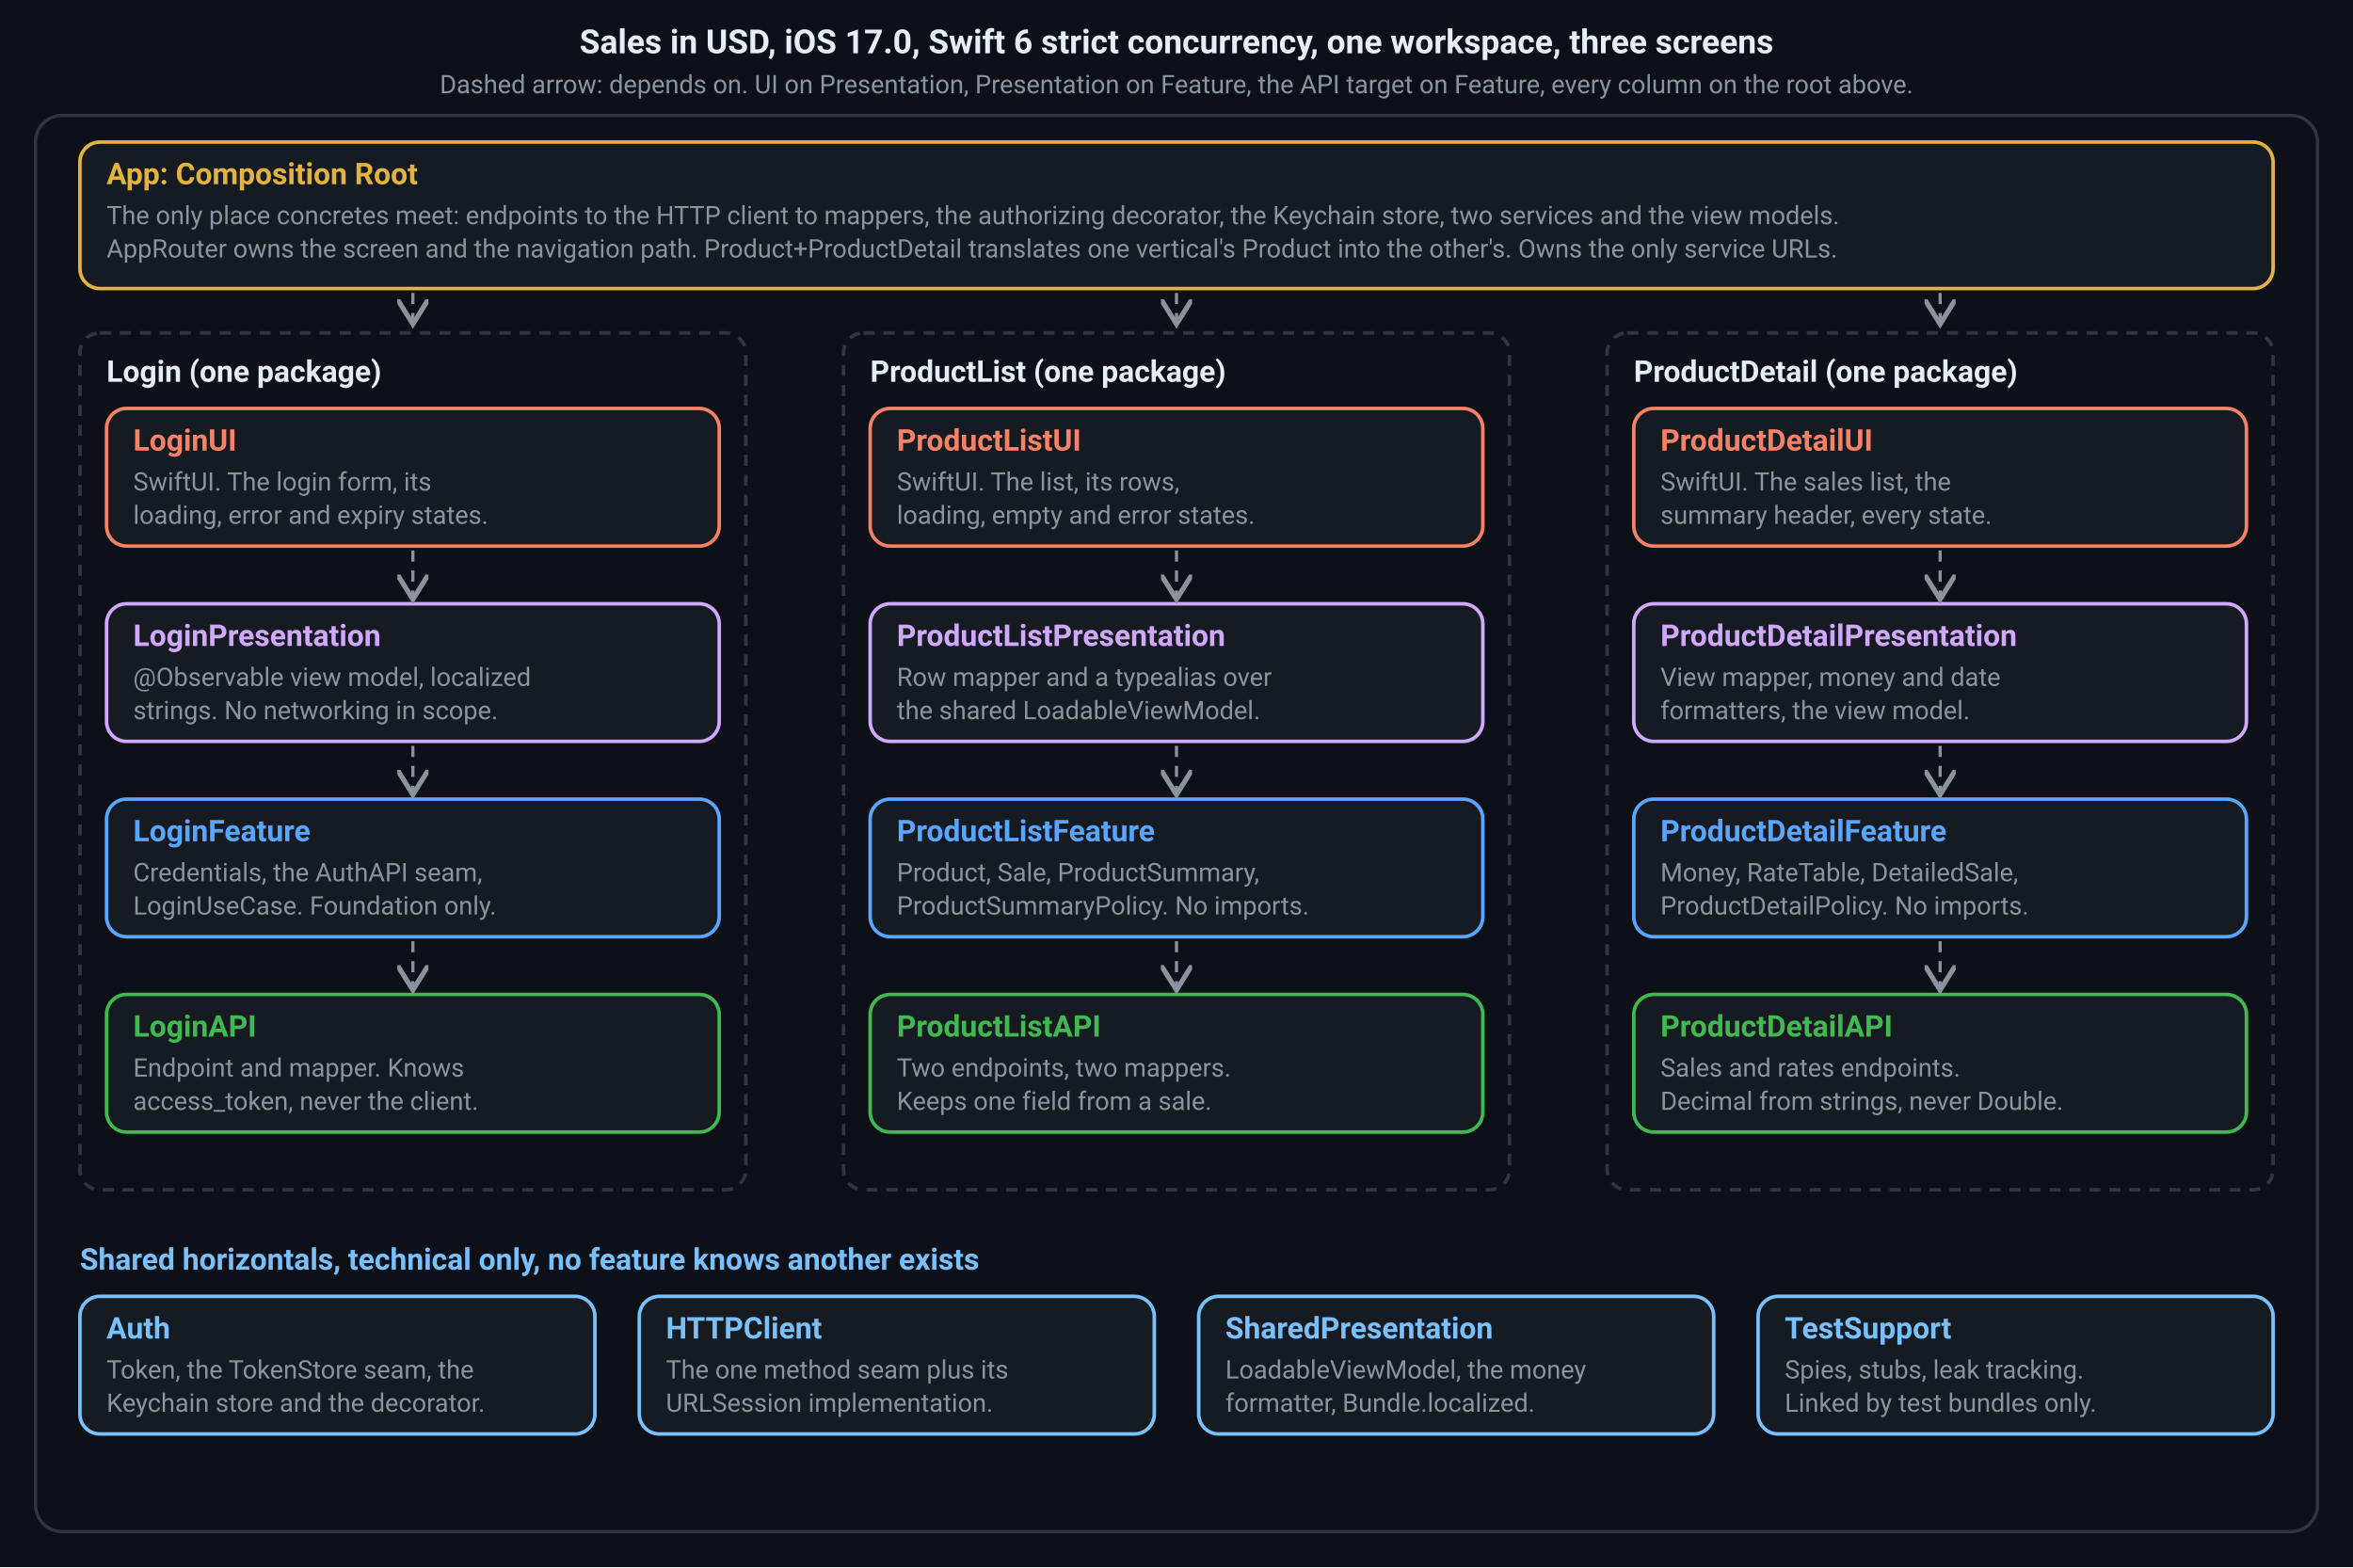
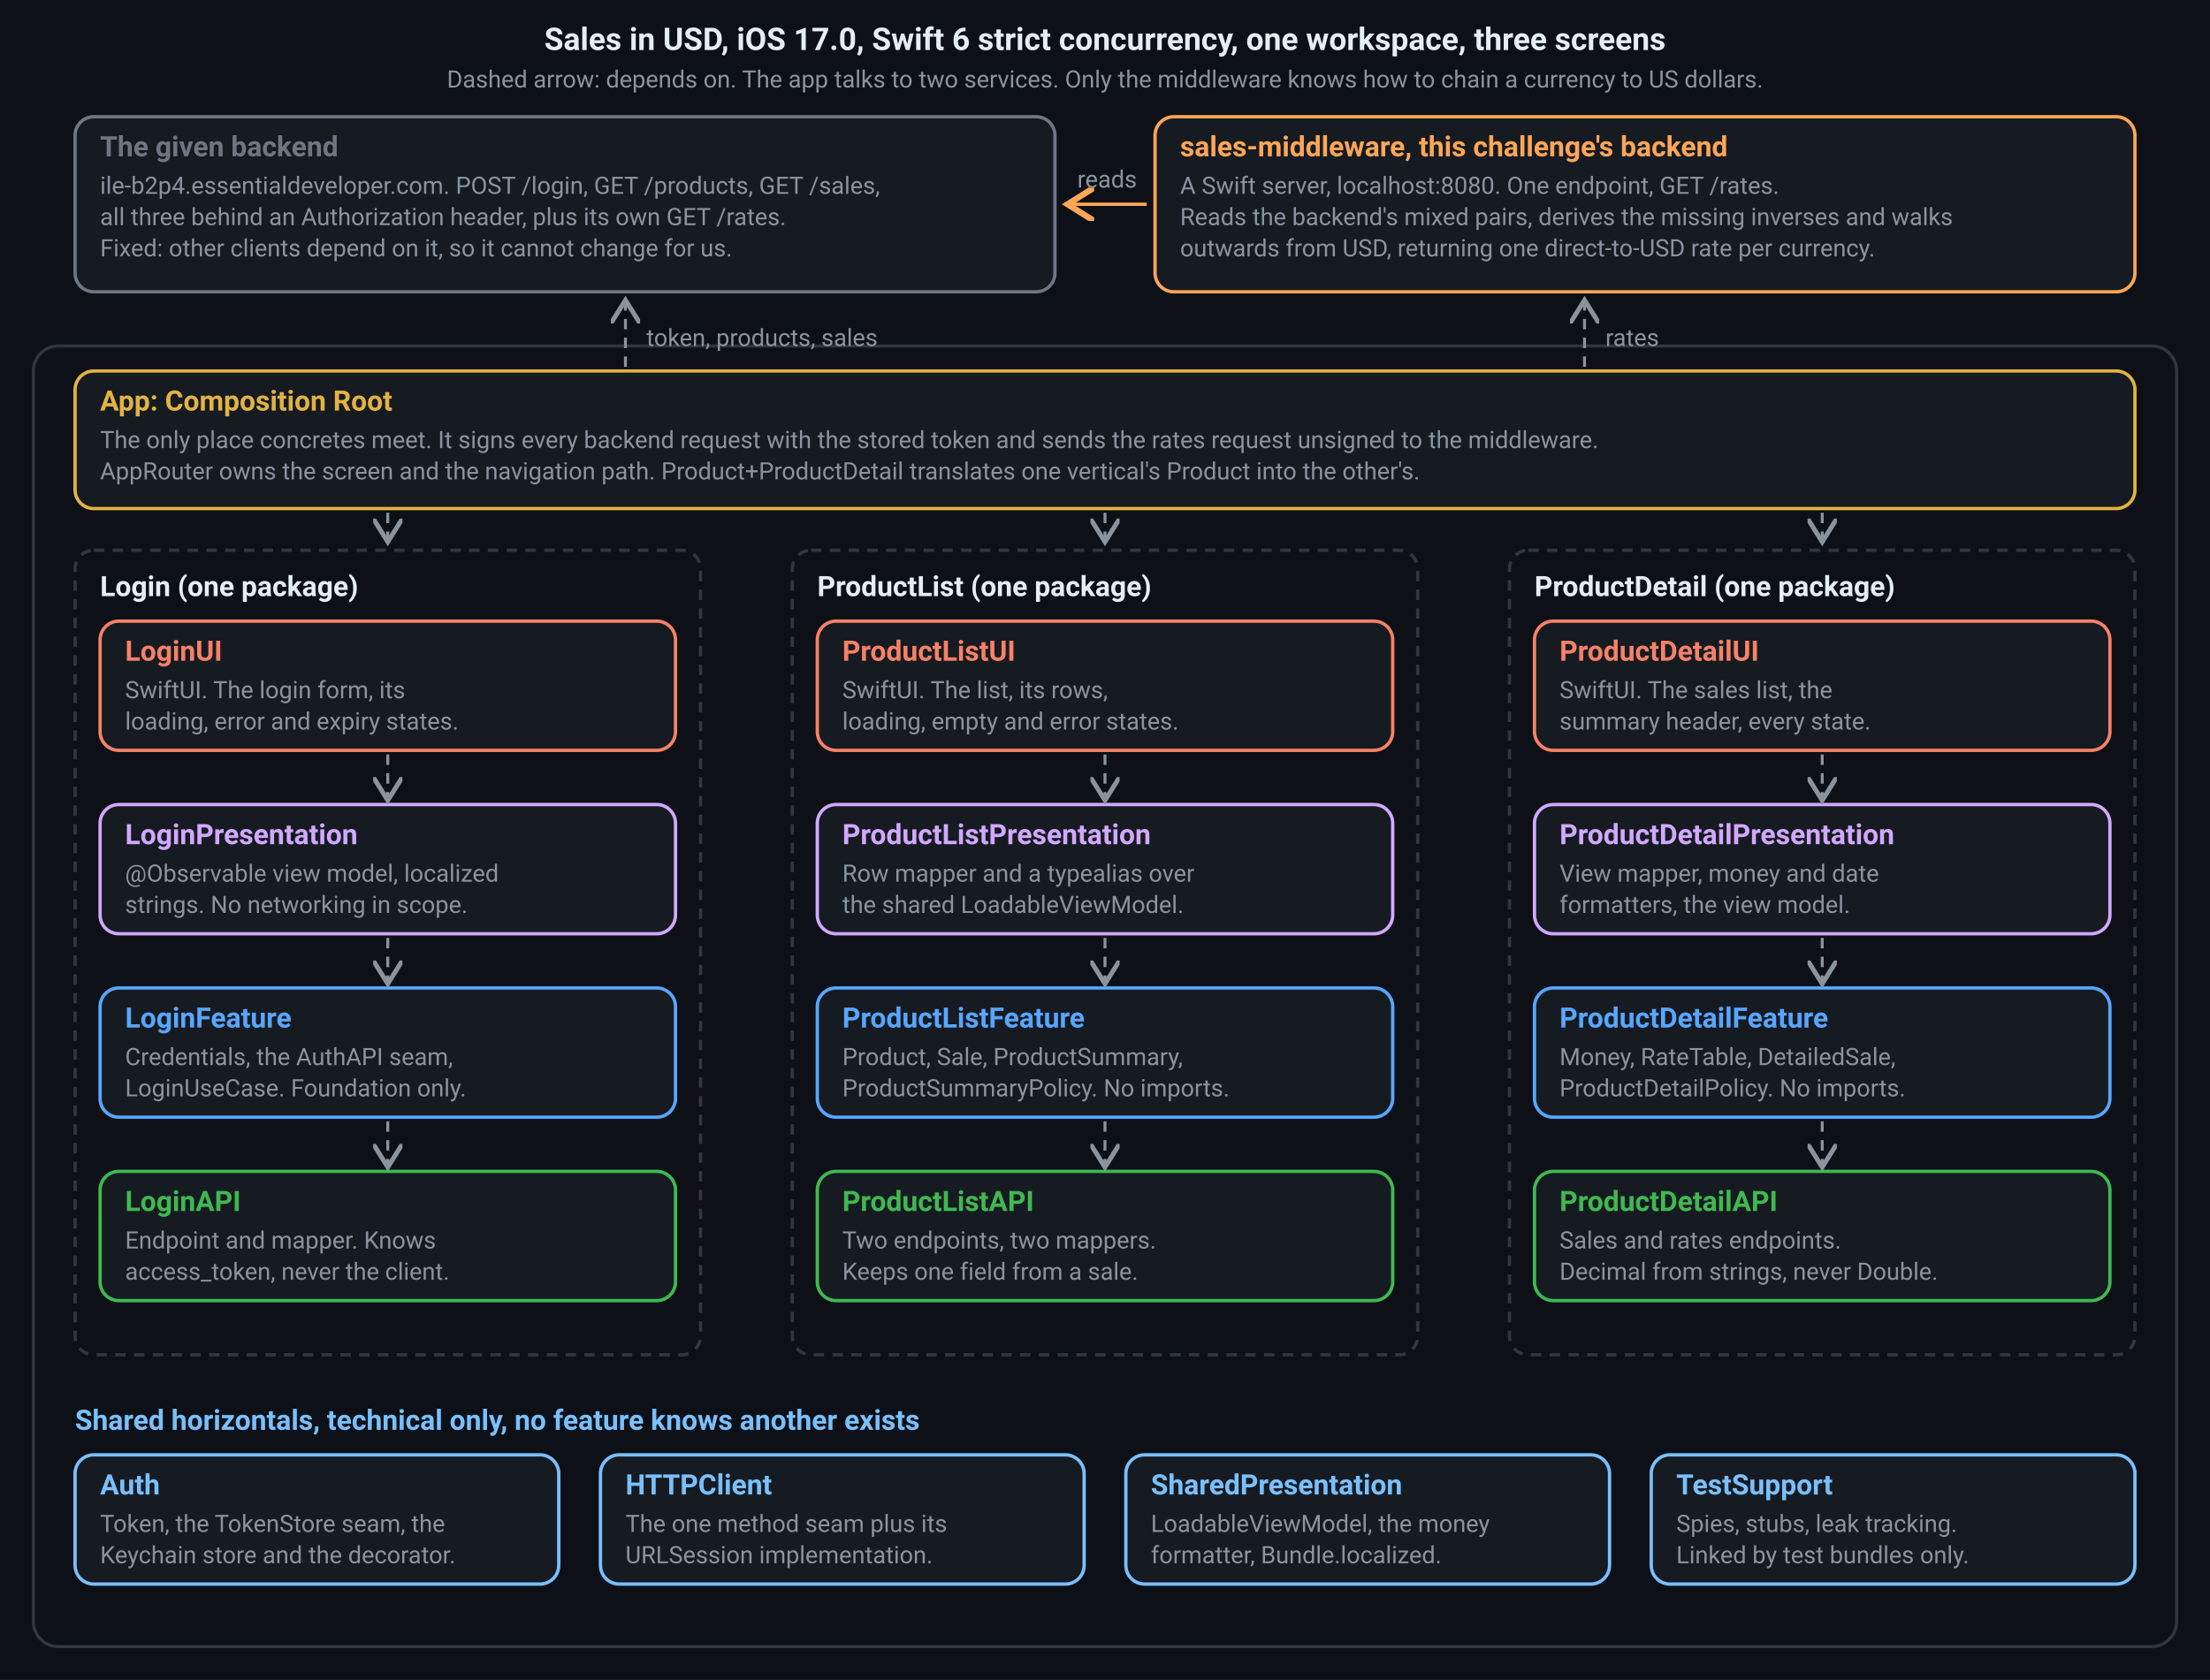
- <svg xmlns="http://www.w3.org/2000/svg" viewBox="0 0 1060 706" font-family="-apple-system, BlinkMacSystemFont, 'Segoe UI', Roboto, Helvetica, Arial, sans-serif">
-   <rect x="0" y="0" width="1060" height="706" fill="#0d1117" />
-   <style>.h{font-size:15px;font-weight:600;fill:#e6edf3}.n{font-size:13.5px;font-weight:600}.d{font-size:11.5px;fill:#8b949e}.t{font-size:12px;fill:#e6edf3}</style>
+ <svg xmlns="http://www.w3.org/2000/svg" viewBox="0 0 1060 806" font-family="-apple-system, BlinkMacSystemFont, 'Segoe UI', Roboto, Helvetica, Arial, sans-serif">
+   <rect x="0" y="0" width="1060" height="806" fill="#0d1117" />
+   <style>.h{font-size:15px;font-weight:600;fill:#e6edf3}.n{font-size:13.5px;font-weight:600}.d{font-size:11.5px;fill:#8b949e}</style>
  <defs>
    <marker id="dep" markerWidth="10" markerHeight="10" refX="8" refY="5" orient="auto">
      <path d="M0,0 L8,5 L0,10" fill="none" stroke="#8b949e" stroke-width="1.6" />
    </marker>
+     <marker id="net" markerWidth="10" markerHeight="10" refX="8" refY="5" orient="auto">
+       <path d="M0,0 L8,5 L0,10" fill="none" stroke="#ffa657" stroke-width="1.8" />
+     </marker>
  </defs>
  <text x="530" y="24" class="h" text-anchor="middle">Sales in USD, iOS 17.0, Swift 6 strict concurrency, one workspace, three screens</text>
-   <text x="530" y="42" class="d" text-anchor="middle">Dashed arrow: depends on. UI on Presentation, Presentation on Feature, the API target on Feature, every column on the root above.</text>
-   <rect x="16" y="52" width="1028" height="638" rx="12" fill="#0d1117" stroke="#30363d" stroke-width="1.5" />
-   <rect x="36" y="64" width="988" height="66" rx="9" fill="#161b22" stroke="#e3b341" stroke-width="1.6" />
-   <text x="48" y="83" class="n" fill="#e3b341">App: Composition Root</text>
-   <text x="48" y="101" class="d">The only place concretes meet: endpoints to the HTTP client to mappers, the authorizing decorator, the Keychain store, two services and the view models.</text>
-   <text x="48" y="116" class="d">AppRouter owns the screen and the navigation path. Product+ProductDetail translates one vertical's Product into the other's. Owns the only service URLs.</text>
-   <rect x="36" y="150" width="300" height="386" rx="9" fill="none" stroke="#30363d" stroke-width="1.6" stroke-dasharray="5 4" />
-   <text x="48" y="172" class="n" text-anchor="start" fill="#e6edf3">Login (one package)</text>
-   <rect x="48" y="184" width="276" height="62" rx="9" fill="#161b22" stroke="#f78166" stroke-width="1.6" />
-   <text x="60" y="203" class="n" fill="#f78166">LoginUI</text>
-   <text x="60" y="221" class="d">SwiftUI. The login form, its</text>
-   <text x="60" y="236" class="d">loading, error and expiry states.</text>
-   <rect x="48" y="272" width="276" height="62" rx="9" fill="#161b22" stroke="#d2a8ff" stroke-width="1.6" />
-   <text x="60" y="291" class="n" fill="#d2a8ff">LoginPresentation</text>
-   <text x="60" y="309" class="d">@Observable view model, localized</text>
-   <text x="60" y="324" class="d">strings. No networking in scope.</text>
-   <rect x="48" y="360" width="276" height="62" rx="9" fill="#161b22" stroke="#58a6ff" stroke-width="1.6" />
-   <text x="60" y="379" class="n" fill="#58a6ff">LoginFeature</text>
-   <text x="60" y="397" class="d">Credentials, the AuthAPI seam,</text>
-   <text x="60" y="412" class="d">LoginUseCase. Foundation only.</text>
-   <rect x="48" y="448" width="276" height="62" rx="9" fill="#161b22" stroke="#3fb950" stroke-width="1.6" />
-   <text x="60" y="467" class="n" fill="#3fb950">LoginAPI</text>
-   <text x="60" y="485" class="d">Endpoint and mapper. Knows</text>
-   <text x="60" y="500" class="d">access_token, never the client.</text>
-   <path d="M186,132 L186,146" stroke="#8b949e" stroke-width="1.4" stroke-dasharray="5 4" fill="none" marker-end="url(#dep)" />
-   <path d="M186,248 L186,270" stroke="#8b949e" stroke-width="1.4" stroke-dasharray="5 4" fill="none" marker-end="url(#dep)" />
-   <path d="M186,336 L186,358" stroke="#8b949e" stroke-width="1.4" stroke-dasharray="5 4" fill="none" marker-end="url(#dep)" />
-   <path d="M186,424 L186,446" stroke="#8b949e" stroke-width="1.4" stroke-dasharray="5 4" fill="none" marker-end="url(#dep)" />
-   <rect x="380" y="150" width="300" height="386" rx="9" fill="none" stroke="#30363d" stroke-width="1.6" stroke-dasharray="5 4" />
-   <text x="392" y="172" class="n" text-anchor="start" fill="#e6edf3">ProductList (one package)</text>
-   <rect x="392" y="184" width="276" height="62" rx="9" fill="#161b22" stroke="#f78166" stroke-width="1.6" />
-   <text x="404" y="203" class="n" fill="#f78166">ProductListUI</text>
-   <text x="404" y="221" class="d">SwiftUI. The list, its rows,</text>
-   <text x="404" y="236" class="d">loading, empty and error states.</text>
-   <rect x="392" y="272" width="276" height="62" rx="9" fill="#161b22" stroke="#d2a8ff" stroke-width="1.6" />
-   <text x="404" y="291" class="n" fill="#d2a8ff">ProductListPresentation</text>
-   <text x="404" y="309" class="d">Row mapper and a typealias over</text>
-   <text x="404" y="324" class="d">the shared LoadableViewModel.</text>
-   <rect x="392" y="360" width="276" height="62" rx="9" fill="#161b22" stroke="#58a6ff" stroke-width="1.6" />
-   <text x="404" y="379" class="n" fill="#58a6ff">ProductListFeature</text>
-   <text x="404" y="397" class="d">Product, Sale, ProductSummary,</text>
-   <text x="404" y="412" class="d">ProductSummaryPolicy. No imports.</text>
-   <rect x="392" y="448" width="276" height="62" rx="9" fill="#161b22" stroke="#3fb950" stroke-width="1.6" />
-   <text x="404" y="467" class="n" fill="#3fb950">ProductListAPI</text>
-   <text x="404" y="485" class="d">Two endpoints, two mappers.</text>
-   <text x="404" y="500" class="d">Keeps one field from a sale.</text>
-   <path d="M530,132 L530,146" stroke="#8b949e" stroke-width="1.4" stroke-dasharray="5 4" fill="none" marker-end="url(#dep)" />
-   <path d="M530,248 L530,270" stroke="#8b949e" stroke-width="1.4" stroke-dasharray="5 4" fill="none" marker-end="url(#dep)" />
-   <path d="M530,336 L530,358" stroke="#8b949e" stroke-width="1.4" stroke-dasharray="5 4" fill="none" marker-end="url(#dep)" />
-   <path d="M530,424 L530,446" stroke="#8b949e" stroke-width="1.4" stroke-dasharray="5 4" fill="none" marker-end="url(#dep)" />
-   <rect x="724" y="150" width="300" height="386" rx="9" fill="none" stroke="#30363d" stroke-width="1.6" stroke-dasharray="5 4" />
-   <text x="736" y="172" class="n" text-anchor="start" fill="#e6edf3">ProductDetail (one package)</text>
-   <rect x="736" y="184" width="276" height="62" rx="9" fill="#161b22" stroke="#f78166" stroke-width="1.6" />
-   <text x="748" y="203" class="n" fill="#f78166">ProductDetailUI</text>
-   <text x="748" y="221" class="d">SwiftUI. The sales list, the</text>
-   <text x="748" y="236" class="d">summary header, every state.</text>
-   <rect x="736" y="272" width="276" height="62" rx="9" fill="#161b22" stroke="#d2a8ff" stroke-width="1.6" />
-   <text x="748" y="291" class="n" fill="#d2a8ff">ProductDetailPresentation</text>
-   <text x="748" y="309" class="d">View mapper, money and date</text>
-   <text x="748" y="324" class="d">formatters, the view model.</text>
-   <rect x="736" y="360" width="276" height="62" rx="9" fill="#161b22" stroke="#58a6ff" stroke-width="1.6" />
-   <text x="748" y="379" class="n" fill="#58a6ff">ProductDetailFeature</text>
-   <text x="748" y="397" class="d">Money, RateTable, DetailedSale,</text>
-   <text x="748" y="412" class="d">ProductDetailPolicy. No imports.</text>
-   <rect x="736" y="448" width="276" height="62" rx="9" fill="#161b22" stroke="#3fb950" stroke-width="1.6" />
-   <text x="748" y="467" class="n" fill="#3fb950">ProductDetailAPI</text>
-   <text x="748" y="485" class="d">Sales and rates endpoints.</text>
-   <text x="748" y="500" class="d">Decimal from strings, never Double.</text>
-   <path d="M874,132 L874,146" stroke="#8b949e" stroke-width="1.4" stroke-dasharray="5 4" fill="none" marker-end="url(#dep)" />
-   <path d="M874,248 L874,270" stroke="#8b949e" stroke-width="1.4" stroke-dasharray="5 4" fill="none" marker-end="url(#dep)" />
-   <path d="M874,336 L874,358" stroke="#8b949e" stroke-width="1.4" stroke-dasharray="5 4" fill="none" marker-end="url(#dep)" />
-   <path d="M874,424 L874,446" stroke="#8b949e" stroke-width="1.4" stroke-dasharray="5 4" fill="none" marker-end="url(#dep)" />
-   <text x="36" y="572" class="n" text-anchor="start" fill="#79c0ff">Shared horizontals, technical only, no feature knows another exists</text>
-   <rect x="36" y="584" width="232" height="62" rx="9" fill="#161b22" stroke="#79c0ff" stroke-width="1.6" />
-   <text x="48" y="603" class="n" fill="#79c0ff">Auth</text>
-   <text x="48" y="621" class="d">Token, the TokenStore seam, the</text>
-   <text x="48" y="636" class="d">Keychain store and the decorator.</text>
-   <rect x="288" y="584" width="232" height="62" rx="9" fill="#161b22" stroke="#79c0ff" stroke-width="1.6" />
-   <text x="300" y="603" class="n" fill="#79c0ff">HTTPClient</text>
-   <text x="300" y="621" class="d">The one method seam plus its</text>
-   <text x="300" y="636" class="d">URLSession implementation.</text>
-   <rect x="540" y="584" width="232" height="62" rx="9" fill="#161b22" stroke="#79c0ff" stroke-width="1.6" />
-   <text x="552" y="603" class="n" fill="#79c0ff">SharedPresentation</text>
-   <text x="552" y="621" class="d">LoadableViewModel, the money</text>
-   <text x="552" y="636" class="d">formatter, Bundle.localized.</text>
-   <rect x="792" y="584" width="232" height="62" rx="9" fill="#161b22" stroke="#79c0ff" stroke-width="1.6" />
-   <text x="804" y="603" class="n" fill="#79c0ff">TestSupport</text>
-   <text x="804" y="621" class="d">Spies, stubs, leak tracking.</text>
-   <text x="804" y="636" class="d">Linked by test bundles only.</text>
+   <text x="530" y="42" class="d" text-anchor="middle">Dashed arrow: depends on. The app talks to two services. Only the middleware knows how to chain a currency to US dollars.</text>
+   <rect x="36" y="56" width="470" height="84" rx="9" fill="#161b22" stroke="#6e7681" stroke-width="1.6" />
+   <text x="48" y="75" class="n" fill="#6e7681">The given backend</text>
+   <text x="48" y="93" class="d">ile-b2p4.essentialdeveloper.com. POST /login, GET /products, GET /sales,</text>
+   <text x="48" y="108" class="d">all three behind an Authorization header, plus its own GET /rates.</text>
+   <text x="48" y="123" class="d">Fixed: other clients depend on it, so it cannot change for us.</text>
+   <rect x="554" y="56" width="470" height="84" rx="9" fill="#161b22" stroke="#ffa657" stroke-width="1.6" />
+   <text x="566" y="75" class="n" fill="#ffa657">sales-middleware, this challenge's backend</text>
+   <text x="566" y="93" class="d">A Swift server, localhost:8080. One endpoint, GET /rates.</text>
+   <text x="566" y="108" class="d">Reads the backend's mixed pairs, derives the missing inverses and walks</text>
+   <text x="566" y="123" class="d">outwards from USD, returning one direct-to-USD rate per currency.</text>
+   <path d="M550,98 L512,98" stroke="#ffa657" stroke-width="1.6" fill="none" marker-end="url(#net)" />
+   <text x="531" y="90" class="d" text-anchor="middle" fill="#ffa657">reads</text>
+   <rect x="16" y="166" width="1028" height="624" rx="12" fill="#0d1117" stroke="#30363d" stroke-width="1.5" />
+   <rect x="36" y="178" width="988" height="66" rx="9" fill="#161b22" stroke="#e3b341" stroke-width="1.6" />
+   <text x="48" y="197" class="n" fill="#e3b341">App: Composition Root</text>
+   <text x="48" y="215" class="d">The only place concretes meet. It signs every backend request with the stored token and sends the rates request unsigned to the middleware.</text>
+   <text x="48" y="230" class="d">AppRouter owns the screen and the navigation path. Product+ProductDetail translates one vertical's Product into the other's.</text>
+   <path d="M300,176 L300,144" stroke="#8b949e" stroke-width="1.4" stroke-dasharray="5 4" fill="none" marker-end="url(#dep)" />
+   <text x="310" y="166" class="d" text-anchor="start" fill="#8b949e">token, products, sales</text>
+   <path d="M760,176 L760,144" stroke="#8b949e" stroke-width="1.4" stroke-dasharray="5 4" fill="none" marker-end="url(#dep)" />
+   <text x="770" y="166" class="d" text-anchor="start" fill="#8b949e">rates</text>
+   <rect x="36" y="264" width="300" height="386" rx="9" fill="none" stroke="#30363d" stroke-width="1.6" stroke-dasharray="5 4" />
+   <text x="48" y="286" class="n" text-anchor="start" fill="#e6edf3">Login (one package)</text>
+   <rect x="48" y="298" width="276" height="62" rx="9" fill="#161b22" stroke="#f78166" stroke-width="1.6" />
+   <text x="60" y="317" class="n" fill="#f78166">LoginUI</text>
+   <text x="60" y="335" class="d">SwiftUI. The login form, its</text>
+   <text x="60" y="350" class="d">loading, error and expiry states.</text>
+   <rect x="48" y="386" width="276" height="62" rx="9" fill="#161b22" stroke="#d2a8ff" stroke-width="1.6" />
+   <text x="60" y="405" class="n" fill="#d2a8ff">LoginPresentation</text>
+   <text x="60" y="423" class="d">@Observable view model, localized</text>
+   <text x="60" y="438" class="d">strings. No networking in scope.</text>
+   <rect x="48" y="474" width="276" height="62" rx="9" fill="#161b22" stroke="#58a6ff" stroke-width="1.6" />
+   <text x="60" y="493" class="n" fill="#58a6ff">LoginFeature</text>
+   <text x="60" y="511" class="d">Credentials, the AuthAPI seam,</text>
+   <text x="60" y="526" class="d">LoginUseCase. Foundation only.</text>
+   <rect x="48" y="562" width="276" height="62" rx="9" fill="#161b22" stroke="#3fb950" stroke-width="1.6" />
+   <text x="60" y="581" class="n" fill="#3fb950">LoginAPI</text>
+   <text x="60" y="599" class="d">Endpoint and mapper. Knows</text>
+   <text x="60" y="614" class="d">access_token, never the client.</text>
+   <path d="M186,246 L186,260" stroke="#8b949e" stroke-width="1.4" stroke-dasharray="5 4" fill="none" marker-end="url(#dep)" />
+   <path d="M186,362 L186,384" stroke="#8b949e" stroke-width="1.4" stroke-dasharray="5 4" fill="none" marker-end="url(#dep)" />
+   <path d="M186,450 L186,472" stroke="#8b949e" stroke-width="1.4" stroke-dasharray="5 4" fill="none" marker-end="url(#dep)" />
+   <path d="M186,538 L186,560" stroke="#8b949e" stroke-width="1.4" stroke-dasharray="5 4" fill="none" marker-end="url(#dep)" />
+   <rect x="380" y="264" width="300" height="386" rx="9" fill="none" stroke="#30363d" stroke-width="1.6" stroke-dasharray="5 4" />
+   <text x="392" y="286" class="n" text-anchor="start" fill="#e6edf3">ProductList (one package)</text>
+   <rect x="392" y="298" width="276" height="62" rx="9" fill="#161b22" stroke="#f78166" stroke-width="1.6" />
+   <text x="404" y="317" class="n" fill="#f78166">ProductListUI</text>
+   <text x="404" y="335" class="d">SwiftUI. The list, its rows,</text>
+   <text x="404" y="350" class="d">loading, empty and error states.</text>
+   <rect x="392" y="386" width="276" height="62" rx="9" fill="#161b22" stroke="#d2a8ff" stroke-width="1.6" />
+   <text x="404" y="405" class="n" fill="#d2a8ff">ProductListPresentation</text>
+   <text x="404" y="423" class="d">Row mapper and a typealias over</text>
+   <text x="404" y="438" class="d">the shared LoadableViewModel.</text>
+   <rect x="392" y="474" width="276" height="62" rx="9" fill="#161b22" stroke="#58a6ff" stroke-width="1.6" />
+   <text x="404" y="493" class="n" fill="#58a6ff">ProductListFeature</text>
+   <text x="404" y="511" class="d">Product, Sale, ProductSummary,</text>
+   <text x="404" y="526" class="d">ProductSummaryPolicy. No imports.</text>
+   <rect x="392" y="562" width="276" height="62" rx="9" fill="#161b22" stroke="#3fb950" stroke-width="1.6" />
+   <text x="404" y="581" class="n" fill="#3fb950">ProductListAPI</text>
+   <text x="404" y="599" class="d">Two endpoints, two mappers.</text>
+   <text x="404" y="614" class="d">Keeps one field from a sale.</text>
+   <path d="M530,246 L530,260" stroke="#8b949e" stroke-width="1.4" stroke-dasharray="5 4" fill="none" marker-end="url(#dep)" />
+   <path d="M530,362 L530,384" stroke="#8b949e" stroke-width="1.4" stroke-dasharray="5 4" fill="none" marker-end="url(#dep)" />
+   <path d="M530,450 L530,472" stroke="#8b949e" stroke-width="1.4" stroke-dasharray="5 4" fill="none" marker-end="url(#dep)" />
+   <path d="M530,538 L530,560" stroke="#8b949e" stroke-width="1.4" stroke-dasharray="5 4" fill="none" marker-end="url(#dep)" />
+   <rect x="724" y="264" width="300" height="386" rx="9" fill="none" stroke="#30363d" stroke-width="1.6" stroke-dasharray="5 4" />
+   <text x="736" y="286" class="n" text-anchor="start" fill="#e6edf3">ProductDetail (one package)</text>
+   <rect x="736" y="298" width="276" height="62" rx="9" fill="#161b22" stroke="#f78166" stroke-width="1.6" />
+   <text x="748" y="317" class="n" fill="#f78166">ProductDetailUI</text>
+   <text x="748" y="335" class="d">SwiftUI. The sales list, the</text>
+   <text x="748" y="350" class="d">summary header, every state.</text>
+   <rect x="736" y="386" width="276" height="62" rx="9" fill="#161b22" stroke="#d2a8ff" stroke-width="1.6" />
+   <text x="748" y="405" class="n" fill="#d2a8ff">ProductDetailPresentation</text>
+   <text x="748" y="423" class="d">View mapper, money and date</text>
+   <text x="748" y="438" class="d">formatters, the view model.</text>
+   <rect x="736" y="474" width="276" height="62" rx="9" fill="#161b22" stroke="#58a6ff" stroke-width="1.6" />
+   <text x="748" y="493" class="n" fill="#58a6ff">ProductDetailFeature</text>
+   <text x="748" y="511" class="d">Money, RateTable, DetailedSale,</text>
+   <text x="748" y="526" class="d">ProductDetailPolicy. No imports.</text>
+   <rect x="736" y="562" width="276" height="62" rx="9" fill="#161b22" stroke="#3fb950" stroke-width="1.6" />
+   <text x="748" y="581" class="n" fill="#3fb950">ProductDetailAPI</text>
+   <text x="748" y="599" class="d">Sales and rates endpoints.</text>
+   <text x="748" y="614" class="d">Decimal from strings, never Double.</text>
+   <path d="M874,246 L874,260" stroke="#8b949e" stroke-width="1.4" stroke-dasharray="5 4" fill="none" marker-end="url(#dep)" />
+   <path d="M874,362 L874,384" stroke="#8b949e" stroke-width="1.4" stroke-dasharray="5 4" fill="none" marker-end="url(#dep)" />
+   <path d="M874,450 L874,472" stroke="#8b949e" stroke-width="1.4" stroke-dasharray="5 4" fill="none" marker-end="url(#dep)" />
+   <path d="M874,538 L874,560" stroke="#8b949e" stroke-width="1.4" stroke-dasharray="5 4" fill="none" marker-end="url(#dep)" />
+   <text x="36" y="686" class="n" text-anchor="start" fill="#79c0ff">Shared horizontals, technical only, no feature knows another exists</text>
+   <rect x="36" y="698" width="232" height="62" rx="9" fill="#161b22" stroke="#79c0ff" stroke-width="1.6" />
+   <text x="48" y="717" class="n" fill="#79c0ff">Auth</text>
+   <text x="48" y="735" class="d">Token, the TokenStore seam, the</text>
+   <text x="48" y="750" class="d">Keychain store and the decorator.</text>
+   <rect x="288" y="698" width="232" height="62" rx="9" fill="#161b22" stroke="#79c0ff" stroke-width="1.6" />
+   <text x="300" y="717" class="n" fill="#79c0ff">HTTPClient</text>
+   <text x="300" y="735" class="d">The one method seam plus its</text>
+   <text x="300" y="750" class="d">URLSession implementation.</text>
+   <rect x="540" y="698" width="232" height="62" rx="9" fill="#161b22" stroke="#79c0ff" stroke-width="1.6" />
+   <text x="552" y="717" class="n" fill="#79c0ff">SharedPresentation</text>
+   <text x="552" y="735" class="d">LoadableViewModel, the money</text>
+   <text x="552" y="750" class="d">formatter, Bundle.localized.</text>
+   <rect x="792" y="698" width="232" height="62" rx="9" fill="#161b22" stroke="#79c0ff" stroke-width="1.6" />
+   <text x="804" y="717" class="n" fill="#79c0ff">TestSupport</text>
+   <text x="804" y="735" class="d">Spies, stubs, leak tracking.</text>
+   <text x="804" y="750" class="d">Linked by test bundles only.</text>
</svg>
